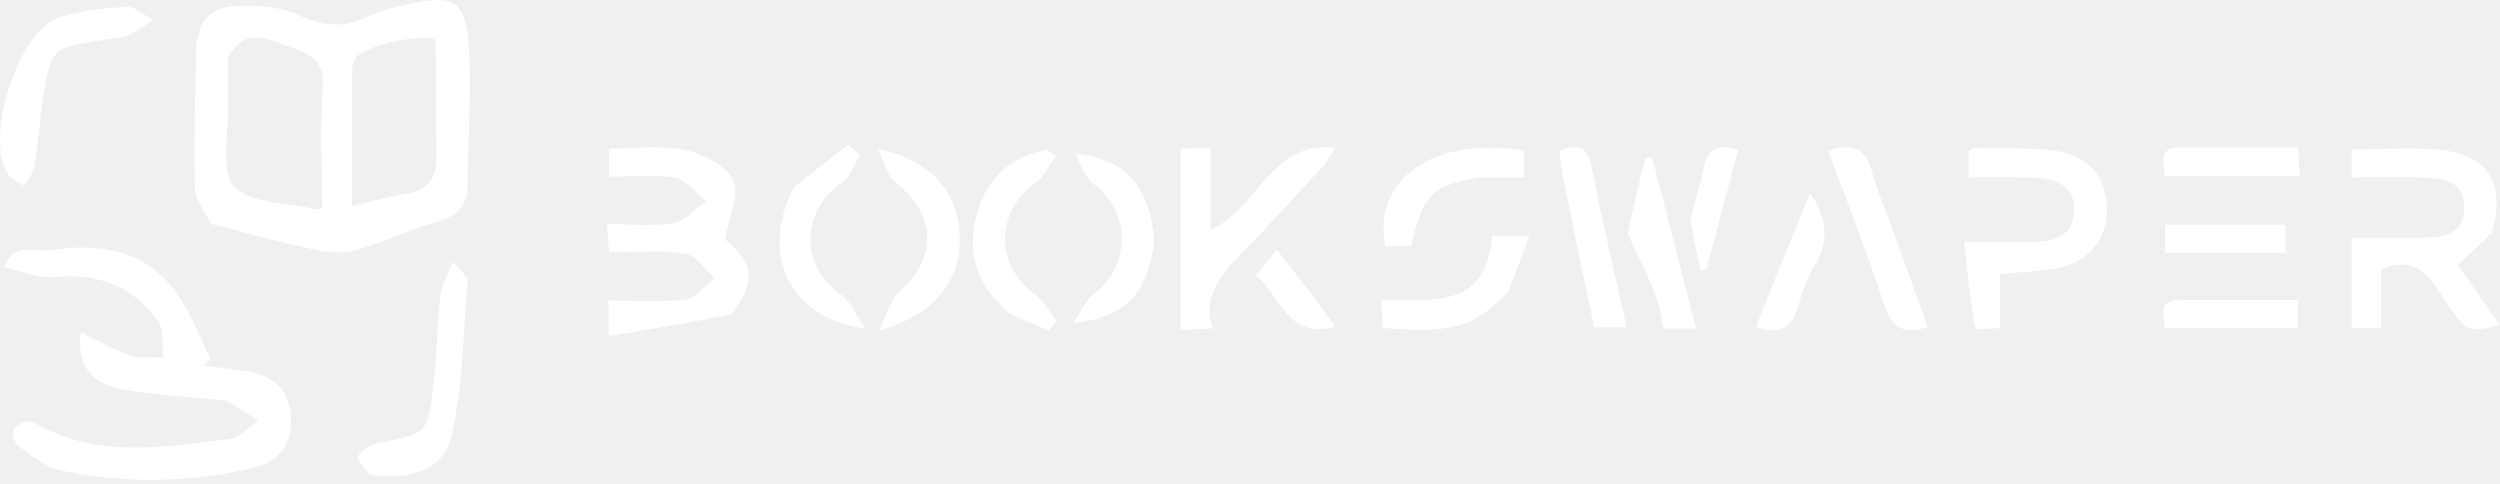
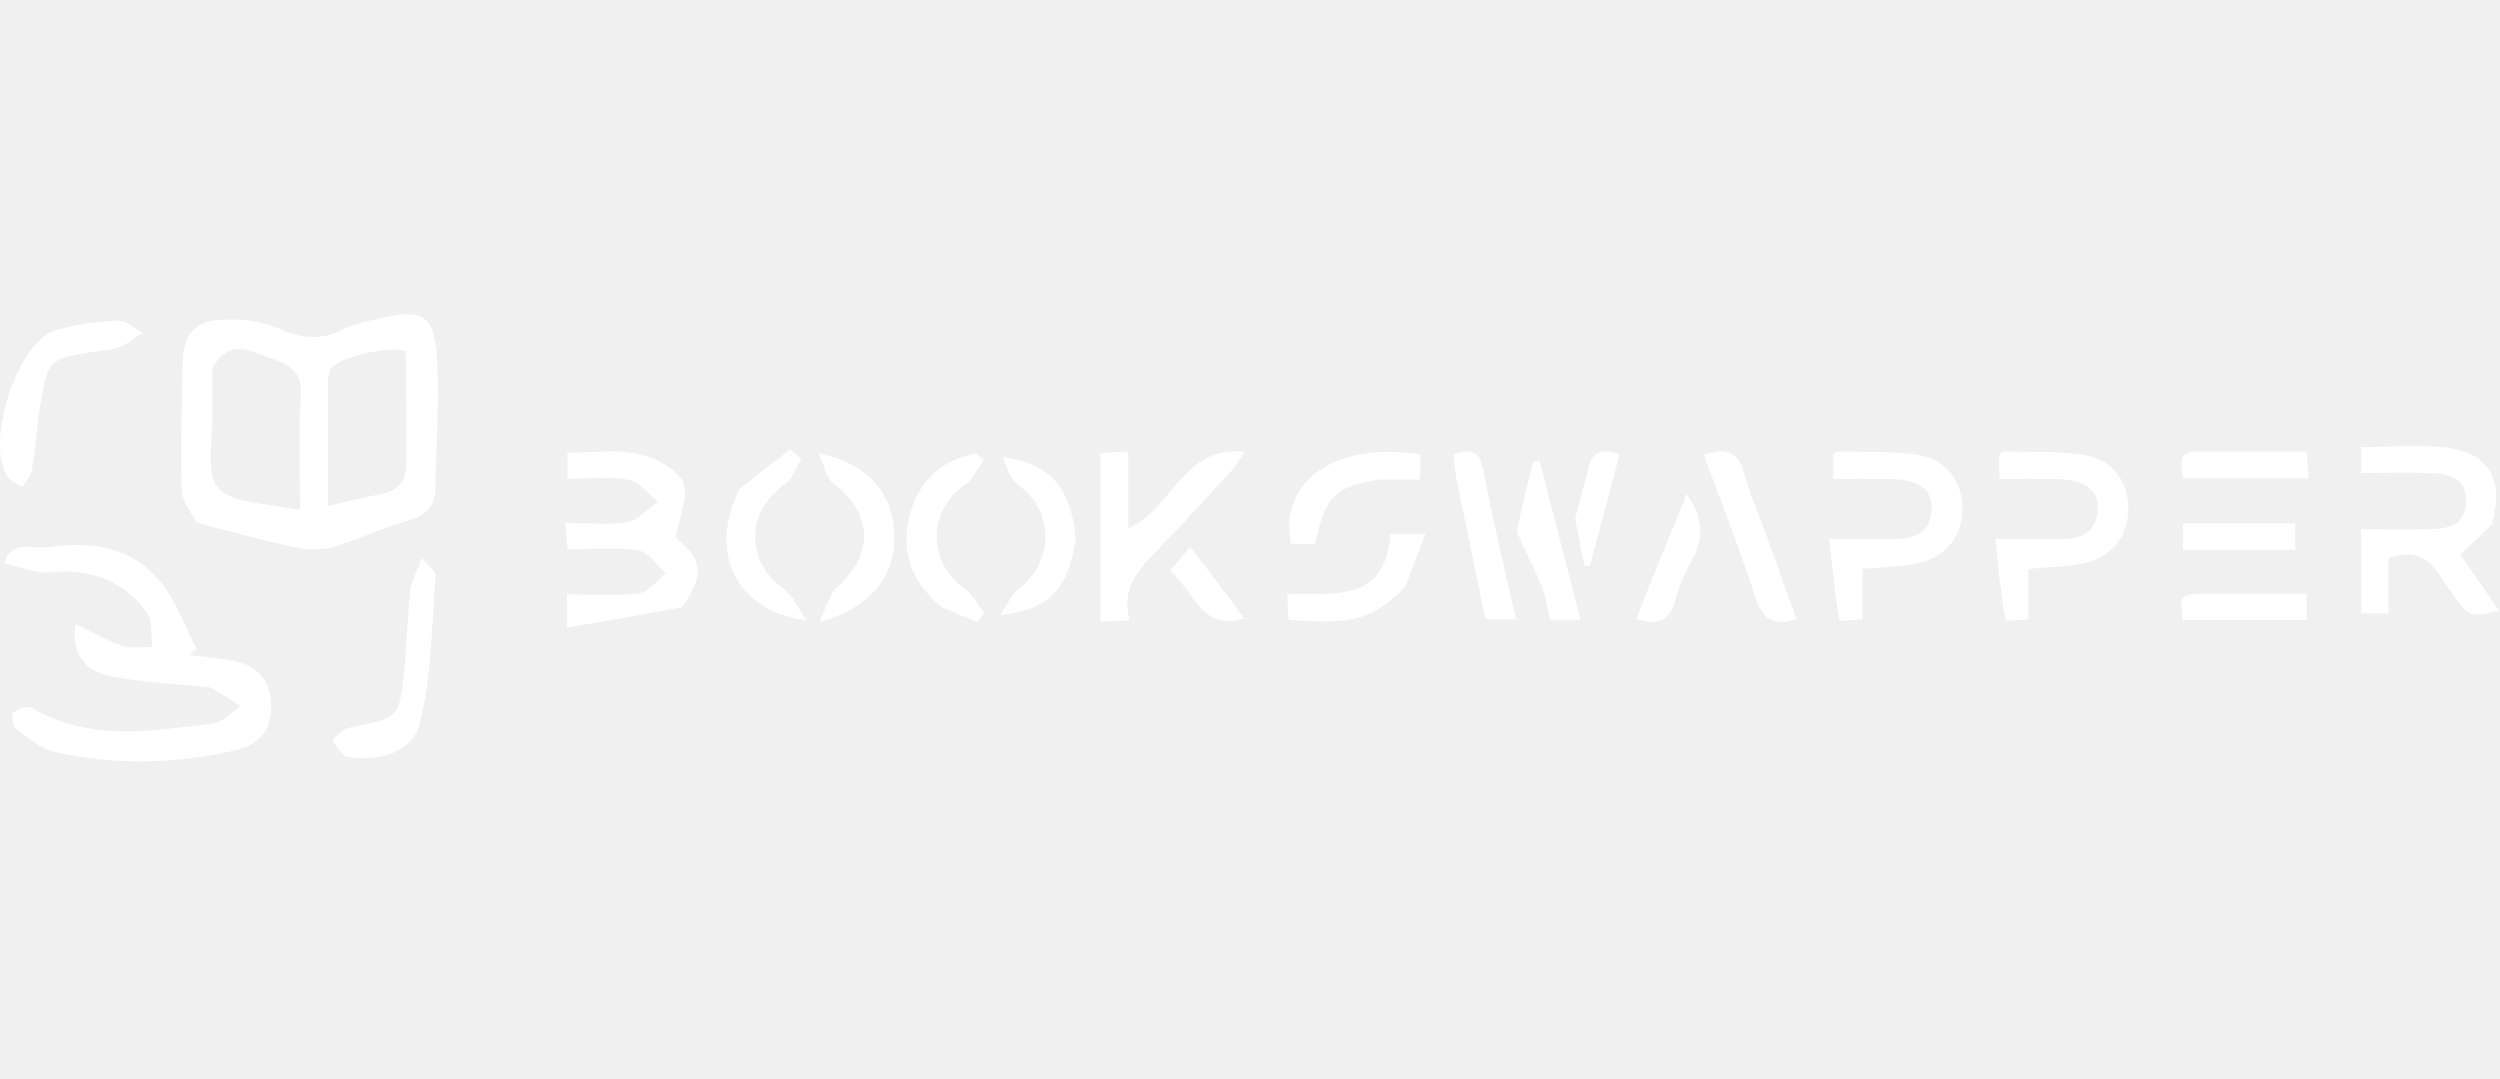
- <svg xmlns="http://www.w3.org/2000/svg" width="424" height="82" viewBox="0 0 424 82" fill="white">
-   <path d="M35.874 37.984C34.625 35.866 33.109 33.864 33.057 31.824C32.863 24.172 33.089 16.507 33.272 8.849C33.4 3.524 35.462 1.132 40.771 0.984C44.005 0.894 47.564 1.2 50.446 2.502C54.555 4.359 58.201 4.896 62.296 2.84C64.198 1.885 66.363 1.389 68.458 0.889C77.274 -1.218 79.186 -0.011 79.593 9.253C79.921 16.715 79.369 24.214 79.254 31.697C79.199 35.328 77.176 36.774 73.845 37.702C69.269 38.977 64.943 41.151 60.37 42.44C58.225 43.044 55.671 42.853 53.442 42.374C47.68 41.136 41.995 39.538 35.874 37.984ZM38.678 9.729C38.674 12.392 38.6 15.056 38.68 17.717C38.823 22.484 37.276 28.85 39.733 31.585C42.463 34.626 48.879 34.357 53.694 35.517C53.839 35.552 54.016 35.452 54.62 35.314C54.62 28.485 54.269 21.521 54.739 14.614C55.077 9.643 51.617 8.856 48.495 7.724C45.224 6.539 41.58 4.561 38.678 9.729ZM73.828 6.717C71.137 5.653 61.691 7.774 60.292 9.866C59.867 10.5 59.71 11.422 59.706 12.213C59.663 19.681 59.681 27.149 59.681 34.94C62.949 34.183 65.801 33.368 68.709 32.888C72.173 32.317 74.048 30.689 74.007 26.965C73.936 20.508 74.05 14.05 73.828 6.717Z" />
-   <path d="M38.314 67.931C32.084 67.301 26.243 67.012 20.536 65.98C15.273 65.028 12.943 61.602 13.725 56.383C16.686 57.801 19.364 59.369 22.241 60.353C23.897 60.919 25.876 60.541 27.709 60.588C27.436 58.488 27.858 55.883 26.766 54.377C22.533 48.545 16.64 46.275 9.321 46.975C6.545 47.24 3.622 45.954 0.766 45.374C2.057 40.863 5.96 42.826 8.697 42.409C17.042 41.135 24.834 42.452 30.074 49.856C32.429 53.183 33.85 57.17 35.695 60.858C35.291 61.252 34.888 61.645 34.484 62.039C36.9 62.33 39.329 62.539 41.729 62.927C46.16 63.645 49.069 65.969 49.34 70.74C49.605 75.427 47.369 78.327 42.815 79.378C31.962 81.882 21.026 82.088 10.167 79.744C7.571 79.183 5.216 77.16 2.978 75.502C2.341 75.03 1.996 72.929 2.418 72.531C3.181 71.813 4.997 71.18 5.723 71.61C16.326 77.886 27.64 75.824 38.834 74.479C40.577 74.269 42.127 72.457 43.766 71.387C42.098 70.241 40.43 69.095 38.314 67.931Z" />
-   <path d="M422.632 39.392C420.685 41.4 418.898 43.059 416.864 44.947C419.039 48.07 421.48 51.575 423.969 55.151C418.504 56.391 418.566 56.345 415.491 52.15C412.681 48.318 410.748 42.823 403.835 45.691C403.835 48.803 403.835 52.105 403.835 55.655C402.012 55.655 400.445 55.655 398.848 55.655C398.848 50.605 398.848 45.661 398.848 40.322C403.377 40.322 407.675 40.411 411.966 40.293C415.239 40.202 417.945 39.181 417.927 35.166C417.909 31.086 414.99 30.269 411.841 30.138C407.548 29.959 403.242 30.093 398.842 30.093C398.842 28.263 398.842 26.832 398.842 25.376C404.179 25.376 409.342 24.892 414.376 25.489C422.118 26.407 424.949 31.389 422.632 39.392Z" />
+ <svg xmlns="http://www.w3.org/2000/svg" width="190" height="82" viewBox="0 0 455 82" fill="white">
+   <path d="M35.874 37.984C34.625 35.866 33.109 33.864 33.057 31.824C32.863 24.172 33.089 16.507 33.272 8.849C33.4 3.524 35.462 1.132 40.771 0.984C44.004 0.894 47.564 1.2 50.446 2.502C54.555 4.359 58.201 4.896 62.296 2.84C64.198 1.885 66.363 1.389 68.458 0.889C77.274 -1.218 79.186 -0.011 79.593 9.253C79.921 16.715 79.369 24.214 79.254 31.697C79.199 35.328 77.176 36.774 73.845 37.702C69.269 38.977 64.943 41.151 60.37 42.44C58.225 43.044 55.671 42.853 53.442 42.374C47.68 41.136 41.995 39.538 35.874 37.984ZM38.678 9.729C38.674 12.392 38.6 15.056 38.68 17.717C38.823 22.484 37.276 28.85 39.733 31.585C42.463 34.626 48.879 34.357 53.694 35.517C53.839 35.552 54.016 35.452 54.62 35.314C54.62 28.485 54.269 21.521 54.739 14.614C55.077 9.643 51.617 8.856 48.495 7.724C45.224 6.539 41.58 4.561 38.678 9.729ZM73.828 6.717C71.137 5.653 61.691 7.774 60.292 9.866C59.867 10.5 59.71 11.422 59.706 12.213C59.663 19.681 59.681 27.149 59.681 34.94C62.949 34.183 65.801 33.368 68.709 32.888C72.173 32.317 74.048 30.689 74.007 26.965C73.936 20.508 74.05 14.05 73.828 6.717Z" />
+   <path d="M38.314 67.931C32.084 67.301 26.243 67.012 20.536 65.98C15.273 65.028 12.943 61.602 13.725 56.383C16.686 57.801 19.364 59.369 22.241 60.353C23.897 60.919 25.876 60.541 27.709 60.588C27.436 58.488 27.858 55.883 26.766 54.377C22.533 48.545 16.64 46.275 9.321 46.975C6.546 47.24 3.622 45.954 0.766 45.374C2.057 40.863 5.96 42.826 8.697 42.409C17.042 41.135 24.834 42.452 30.074 49.856C32.429 53.183 33.85 57.17 35.695 60.858C35.291 61.252 34.888 61.645 34.484 62.039C36.9 62.33 39.329 62.539 41.729 62.927C46.16 63.645 49.069 65.969 49.34 70.74C49.605 75.427 47.369 78.327 42.815 79.378C31.962 81.882 21.026 82.088 10.167 79.744C7.571 79.183 5.216 77.16 2.978 75.502C2.341 75.03 1.996 72.929 2.418 72.531C3.181 71.813 4.997 71.18 5.723 71.61C16.326 77.886 27.64 75.824 38.834 74.479C40.577 74.269 42.127 72.457 43.766 71.387C42.098 70.241 40.43 69.095 38.314 67.931Z" />
  <path d="M124.179 53.299C117.148 54.683 110.41 55.807 103.206 57.009C103.206 54.212 103.206 52.845 103.206 50.973C107.731 50.973 112.072 51.339 116.297 50.799C118.062 50.573 119.581 48.422 121.211 47.146C119.55 45.697 118.04 43.286 116.197 42.997C112.145 42.363 107.926 42.8 103.31 42.8C103.186 41.233 103.08 39.889 102.931 37.997C106.987 37.997 110.689 38.435 114.212 37.828C116.21 37.483 117.914 35.428 119.751 34.143C118.009 32.751 116.424 30.508 114.492 30.152C110.964 29.501 107.231 29.967 103.261 29.967C103.261 28.299 103.261 26.932 103.261 25.212C107.612 25.212 112.026 24.567 116.125 25.424C119.184 26.064 123.085 28.034 124.31 30.538C125.468 32.905 123.626 36.741 122.986 40.647C127.796 44.617 128.333 47.423 124.179 53.299Z" />
-   <path d="M335.04 55.888C334.142 51.091 333.672 46.31 333.152 41.024C337.416 41.024 340.866 41.02 344.315 41.026C348.067 41.031 351.498 40.503 351.763 35.72C351.971 31.967 349.449 30.156 344.087 30.09C340.777 30.05 337.467 30.083 333.887 30.083C333.887 28.408 333.887 27 333.887 25.598C334.183 25.408 334.446 25.092 334.7 25.098C339.35 25.209 344.047 24.995 348.637 25.593C354.069 26.3 357.12 29.955 357.341 34.913C357.574 40.137 354.703 44.165 349.291 45.397C346.119 46.119 342.777 46.1 339.179 46.446C339.179 49.532 339.179 52.48 339.179 55.632C337.719 55.739 336.593 55.821 335.04 55.888Z" />
-   <path d="M224.732 27.82C219.867 33.077 215.318 38.146 210.558 43.009C207.108 46.533 203.99 50.058 205.606 55.714C203.526 55.806 202.078 55.869 200.269 55.949C200.269 45.719 200.269 35.696 200.269 25.239C201.785 25.167 203.33 25.093 205.343 24.998C205.343 29.829 205.343 34.243 205.343 38.951C213.409 35.455 215.368 23.818 226.433 25.046C225.848 26.037 225.403 26.791 224.732 27.82Z" />
+   <path d="M334.83 55.789C333.932 50.993 333.462 46.212 332.942 40.926C337.206 40.926 340.655 40.922 344.105 40.927C347.857 40.933 351.287 40.405 351.553 35.622C351.761 31.869 349.239 30.057 343.877 29.992C340.567 29.952 337.257 29.985 333.677 29.985C333.677 28.31 333.677 26.901 333.677 25.5C333.973 25.309 334.235 24.994 334.49 25C339.14 25.111 343.837 24.897 348.427 25.495C353.858 26.202 356.91 29.857 357.131 34.815C357.364 40.039 354.493 44.066 349.081 45.298C345.909 46.021 342.567 46.001 338.969 46.347C338.969 49.433 338.969 52.382 338.969 55.533C337.508 55.64 336.383 55.723 334.83 55.789Z" />
+   <path d="M224.732 27.82C219.867 33.077 215.318 38.146 210.557 43.009C207.108 46.533 203.99 50.058 205.606 55.714C203.526 55.806 202.078 55.869 200.269 55.949C200.269 45.719 200.269 35.696 200.269 25.239C201.785 25.167 203.33 25.093 205.343 24.998C205.343 29.829 205.343 34.243 205.343 38.951C213.409 35.455 215.368 23.818 226.433 25.046C225.848 26.037 225.403 26.791 224.732 27.82Z" />
  <path d="M17.061 6.841C8.946 8.108 8.662 8.317 7.424 16.023C6.768 20.109 6.469 24.252 5.796 28.334C5.611 29.453 4.657 30.446 4.056 31.496C3.157 30.873 1.979 30.44 1.403 29.596C-2.824 23.407 3.192 4.894 10.224 2.884C13.86 1.845 17.716 1.348 21.5 1.169C22.945 1.101 24.465 2.605 25.951 3.393C24.594 4.259 23.322 5.333 21.855 5.932C20.505 6.484 18.946 6.528 17.061 6.841Z" />
  <path d="M62.773 80.497C61.773 79.35 60.381 77.76 60.63 77.437C61.435 76.396 62.76 75.38 64.033 75.138C72.537 73.52 72.632 73.595 73.535 65.086C74.06 60.142 74.138 55.151 74.688 50.211C74.881 48.475 75.883 46.83 76.81 44.36C78.181 46.091 79.344 46.889 79.286 47.587C78.545 56.576 78.583 65.79 76.409 74.441C75.046 79.868 68.982 81.517 62.773 80.497Z" />
-   <path d="M171.457 53.327C165.5 48.518 163.727 42.62 165.825 35.754C167.608 29.918 171.68 26.451 177.584 25.373C178.066 25.764 178.548 26.155 179.03 26.547C177.903 28.069 177.068 30.003 175.6 31.043C168.731 35.907 168.728 45.096 175.6 49.974C177.097 51.037 177.988 52.954 179.158 54.477C178.717 54.984 178.277 55.491 177.837 55.998C175.806 55.183 173.776 54.367 171.457 53.327Z" />
+   <path d="M171.457 53.327C165.501 48.518 163.727 42.62 165.825 35.754C167.608 29.918 171.68 26.451 177.584 25.373C178.066 25.764 178.548 26.155 179.03 26.547C177.903 28.069 177.068 30.003 175.6 31.043C168.731 35.907 168.728 45.096 175.6 49.974C177.097 51.037 177.988 52.954 179.158 54.477C178.718 54.984 178.277 55.491 177.837 55.998C175.806 55.183 173.776 54.367 171.457 53.327Z" />
  <path d="M134.612 31.818C137.823 29.188 140.846 26.878 143.87 24.567C144.541 25.149 145.212 25.73 145.883 26.311C144.886 27.881 144.24 29.949 142.834 30.936C135.656 35.972 135.627 45.101 142.783 50.107C144.25 51.133 145.011 53.167 146.785 55.73C133.785 54.108 128.839 43.139 134.612 31.818Z" />
  <path d="M151.782 50.165C159.218 44.076 158.962 36.343 151.752 30.866C150.438 29.868 150.074 27.622 148.944 25.271C157.795 27.099 162.48 32.47 162.765 39.936C163.06 47.629 158.626 53.28 149.127 56.081C150.097 53.71 150.778 52.048 151.782 50.165Z" />
-   <path d="M195.802 40.813C194.5 49.882 191.017 53.846 182.01 54.773C183.196 53.087 184.066 50.993 185.624 49.789C191.782 45.026 191.784 35.937 185.637 31.343C184.063 30.167 183.199 28.04 182.505 26.011C191.144 27.159 194.847 31.514 195.802 40.813Z" />
+   <path d="M195.802 40.813C194.499 49.882 191.017 53.846 182.01 54.773C183.196 53.087 184.066 50.993 185.624 49.789C191.782 45.026 191.784 35.937 185.637 31.343C184.063 30.167 183.199 28.04 182.505 26.011C191.144 27.159 194.847 31.514 195.802 40.813Z" />
  <path d="M320.64 37.955C322.816 44.034 324.879 49.74 326.942 55.448C322.724 56.867 320.79 55.482 319.491 51.495C316.649 42.77 313.257 34.224 310.091 25.609C314.382 24.072 316.52 25.282 317.505 29.19C318.228 32.059 319.499 34.789 320.64 37.955Z" />
  <path d="M265.084 30.074C264.828 28.381 264.663 27.078 264.468 25.539C267.51 24.505 269.259 24.649 269.983 28.483C271.669 37.404 273.834 46.235 275.898 55.52C274.039 55.52 272.365 55.52 270.344 55.52C268.636 47.242 266.906 38.853 265.084 30.074Z" />
  <path d="M250.885 30.097C242.848 31.444 241.32 33.04 239.318 41.8C237.873 41.8 236.401 41.8 234.944 41.8C232.737 30.308 243.111 23.1 258.474 25.54C258.474 26.933 258.474 28.359 258.474 30.096C255.957 30.096 253.645 30.096 250.885 30.097Z" />
  <path d="M276.055 39.602C276.984 35.08 278.006 30.951 279.027 26.821C279.42 26.783 279.814 26.745 280.207 26.708C282.67 36.279 285.134 45.851 287.67 55.706C285.698 55.706 284.086 55.706 282.133 55.706C281.652 53.682 281.403 51.541 280.627 49.612C279.308 46.335 277.658 43.193 276.055 39.602Z" />
-   <path d="M255.699 49.688C249.705 55.61 246.255 56.555 234.522 55.619C234.446 54.268 234.367 52.868 234.259 50.954C242.517 50.66 252.189 52.746 253.054 39.996C254.869 39.996 256.603 39.996 259.413 39.996C258.135 43.403 257.014 46.389 255.699 49.688Z" />
-   <path d="M370.218 25.015C376.839 25.014 383.003 25.014 389.704 25.014C389.82 26.585 389.934 28.12 390.065 29.889C382.249 29.889 374.799 29.889 367.141 29.889C367.171 27.694 365.561 24.883 370.218 25.015Z" />
+   <path d="M255.699 49.688C249.705 55.61 246.255 56.555 234.522 55.619C234.446 54.268 234.367 52.868 234.259 50.954C242.517 50.66 252.189 52.746 253.054 39.996C254.868 39.996 256.603 39.996 259.413 39.996C258.135 43.403 257.014 46.389 255.699 49.688Z" />
+   <path d="M400.327 25.004C406.949 25.004 413.112 25.004 419.814 25.004C419.93 26.575 420.044 28.11 420.175 29.879C412.358 29.879 404.908 29.879 397.25 29.879C397.281 27.684 395.671 24.873 400.327 25.004Z" />
  <path d="M302.268 44.252C303.936 40.272 305.408 36.626 306.979 32.737C309.883 36.941 310.231 40.773 307.854 44.909C306.629 47.039 305.656 49.393 305.022 51.766C303.999 55.597 301.84 56.855 297.816 55.446C299.225 51.85 300.649 48.217 302.268 44.252Z" />
-   <path d="M370.121 50.881C376.886 50.881 383.182 50.881 389.727 50.881C389.727 52.585 389.727 53.98 389.727 55.641C382.332 55.641 374.919 55.641 367.053 55.641C367.337 53.582 365.392 50.802 370.121 50.881Z" />
-   <path d="M382.676 42.889C377.267 42.889 372.341 42.889 367.199 42.889C367.199 41.107 367.199 39.73 367.199 38.113C374.041 38.113 380.736 38.113 387.621 38.113C387.621 39.664 387.621 41.058 387.621 42.889C386.051 42.889 384.606 42.889 382.676 42.889Z" />
+   <path d="M400.231 50.871C406.996 50.87 413.292 50.87 419.836 50.87C419.836 52.575 419.836 53.97 419.836 55.631C412.442 55.631 405.028 55.631 397.162 55.631C397.446 53.572 395.502 50.792 400.231 50.871Z" />
+   <path d="M412.785 42.879C407.376 42.879 402.451 42.879 397.308 42.879C397.308 41.097 397.308 39.72 397.308 38.103C404.15 38.103 410.845 38.103 417.731 38.103C417.731 39.654 417.731 41.048 417.731 42.879C416.16 42.879 414.715 42.879 412.785 42.879Z" />
  <path d="M286.691 37.154C287.481 34.052 288.353 31.355 288.915 28.595C289.602 25.224 291.34 24.187 294.765 25.514C292.954 32.316 291.17 39.014 289.387 45.712C289.06 45.772 288.733 45.832 288.406 45.892C287.815 43.105 287.225 40.318 286.691 37.154Z" />
  <path d="M226.419 55.381C218.467 57.756 217.278 50.218 212.948 46.681C214.165 45.247 215.187 44.042 216.587 42.393C219.998 46.74 223.241 50.873 226.419 55.381Z" />
+   <path d="M365.032 55.789C364.134 50.993 363.664 46.212 363.144 40.926C367.407 40.926 370.857 40.922 374.307 40.927C378.059 40.933 381.489 40.405 381.755 35.622C381.963 31.869 379.441 30.057 374.079 29.992C370.769 29.952 367.459 29.985 363.879 29.985C363.879 28.31 363.879 26.901 363.879 25.5C364.175 25.309 364.437 24.994 364.692 25C369.342 25.111 374.039 24.897 378.629 25.495C384.06 26.202 387.112 29.857 387.333 34.815C387.566 40.039 384.695 44.066 379.283 45.298C376.11 46.021 372.769 46.001 369.171 46.347C369.171 49.433 369.171 52.382 369.171 55.533C367.71 55.64 366.585 55.723 365.032 55.789Z" />
+   <path d="M453.521 38.201C451.574 40.209 449.787 41.869 447.753 43.757C449.928 46.88 452.369 50.385 454.858 53.96C449.393 55.2 449.455 55.154 446.38 50.96C443.57 47.127 441.637 41.632 434.724 44.5C434.724 47.612 434.724 50.914 434.724 54.465C432.901 54.465 431.334 54.465 429.737 54.465C429.737 49.415 429.737 44.471 429.737 39.131C434.266 39.131 438.564 39.221 442.856 39.102C446.128 39.011 448.834 37.99 448.816 33.976C448.798 29.895 445.879 29.078 442.73 28.947C438.437 28.768 434.131 28.902 429.731 28.902C429.731 27.072 429.731 25.641 429.731 24.186C435.068 24.186 440.231 23.701 445.265 24.298C453.008 25.216 455.838 30.198 453.521 38.201Z" />
</svg>
